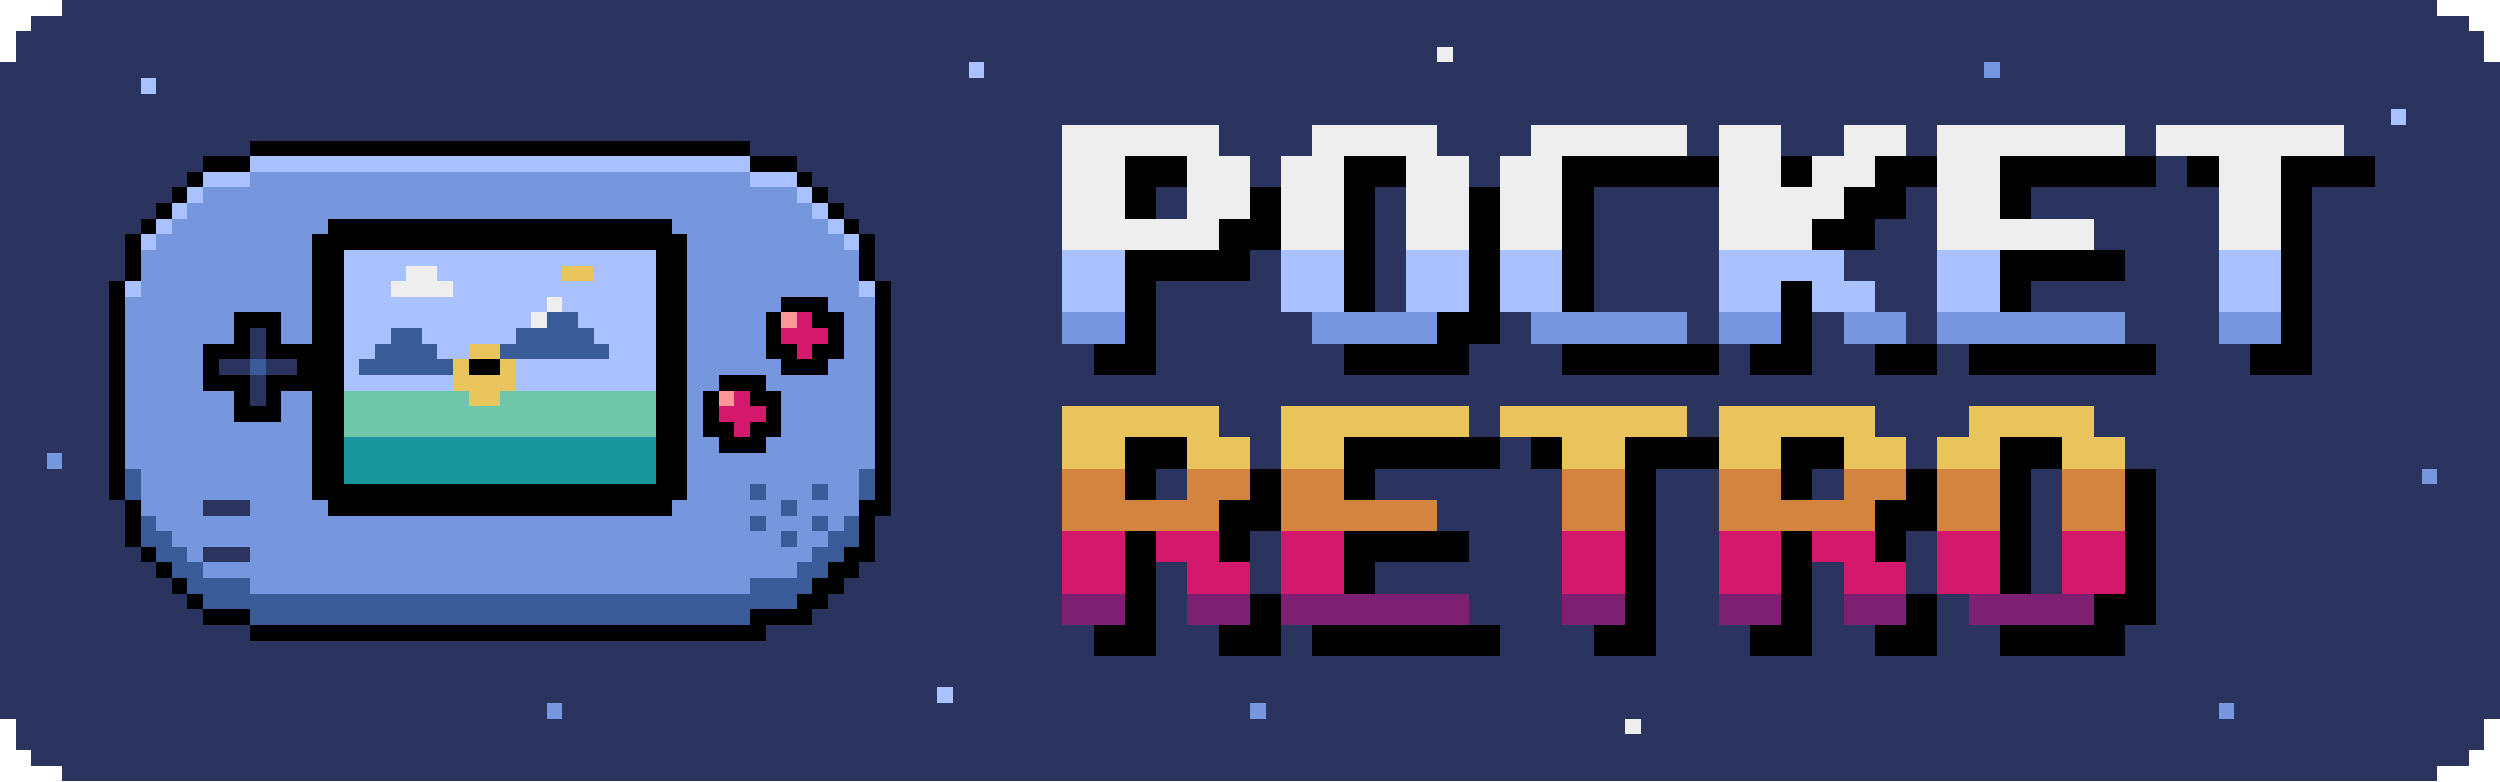
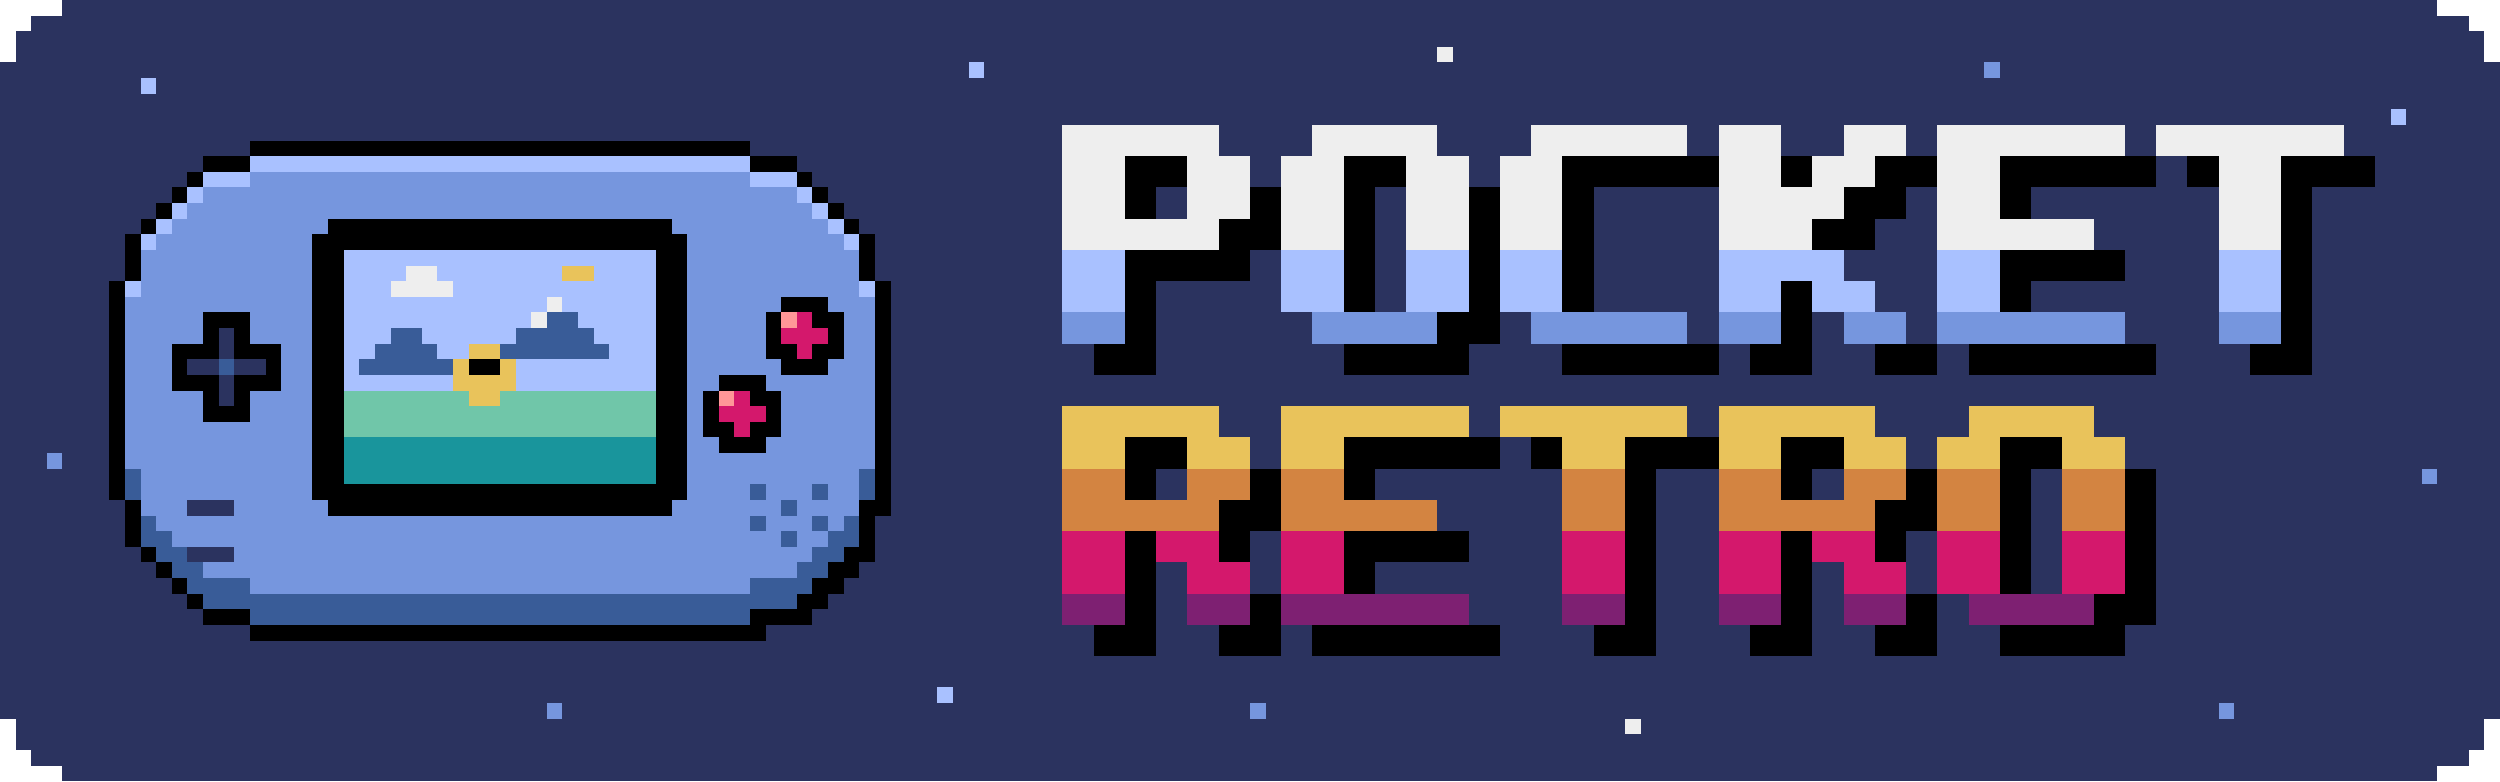
<svg xmlns="http://www.w3.org/2000/svg" viewBox="0 0 160 50" width="640" height="200" shape-rendering="crispEdges">
-   <path fill="#2b335f" d="M4 0h152v1h-152zM2 1h156v1h-156zM1 2h158v1h-158zM1 3h91v1h-91zM93 3h66v1h-66zM0 4h62v1h-62zM63 4h64v1h-64zM128 4h32v1h-32zM0 5h9v1h-9zM10 5h150v1h-150zM0 6h160v1h-160zM0 7h153v1h-153zM154 7h6v1h-6zM0 8h68v1h-68zM78 8h6v1h-6zM92 8h6v1h-6zM108 8h2v1h-2zM114 8h4v1h-4zM122 8h2v1h-2zM136 8h2v1h-2zM150 8h10v1h-10zM0 9h16v1h-16zM48 9h20v1h-20zM78 9h6v1h-6zM92 9h6v1h-6zM108 9h2v1h-2zM114 9h4v1h-4zM122 9h2v1h-2zM136 9h2v1h-2zM150 9h10v1h-10zM0 10h13v1h-13zM51 10h17v1h-17zM80 10h2v1h-2zM94 10h2v1h-2zM138 10h2v1h-2zM152 10h8v1h-8zM0 11h12v1h-12zM52 11h16v1h-16zM80 11h2v1h-2zM94 11h2v1h-2zM138 11h2v1h-2zM152 11h8v1h-8zM0 12h11v1h-11zM53 12h15v1h-15zM74 12h2v1h-2zM88 12h2v1h-2zM102 12h8v1h-8zM122 12h2v1h-2zM130 12h12v1h-12zM148 12h12v1h-12zM0 13h10v1h-10zM54 13h14v1h-14zM74 13h2v1h-2zM88 13h2v1h-2zM102 13h8v1h-8zM122 13h2v1h-2zM130 13h12v1h-12zM148 13h12v1h-12zM0 14h9v1h-9zM55 14h13v1h-13zM88 14h2v1h-2zM102 14h8v1h-8zM120 14h4v1h-4zM134 14h8v1h-8zM148 14h12v1h-12zM0 15h8v1h-8zM56 15h12v1h-12zM88 15h2v1h-2zM102 15h8v1h-8zM120 15h4v1h-4zM134 15h8v1h-8zM148 15h12v1h-12zM0 16h8v1h-8zM56 16h12v1h-12zM80 16h2v1h-2zM88 16h2v1h-2zM102 16h8v1h-8zM118 16h6v1h-6zM136 16h6v1h-6zM148 16h12v1h-12zM0 17h8v1h-8zM56 17h12v1h-12zM80 17h2v1h-2zM88 17h2v1h-2zM102 17h8v1h-8zM118 17h6v1h-6zM136 17h6v1h-6zM148 17h12v1h-12zM0 18h7v1h-7zM57 18h11v1h-11zM74 18h8v1h-8zM88 18h2v1h-2zM102 18h8v1h-8zM120 18h4v1h-4zM130 18h12v1h-12zM148 18h12v1h-12zM0 19h7v1h-7zM57 19h11v1h-11zM74 19h8v1h-8zM88 19h2v1h-2zM102 19h8v1h-8zM120 19h4v1h-4zM130 19h12v1h-12zM148 19h12v1h-12zM0 20h7v1h-7zM57 20h11v1h-11zM74 20h10v1h-10zM96 20h2v1h-2zM108 20h2v1h-2zM116 20h2v1h-2zM122 20h2v1h-2zM136 20h6v1h-6zM148 20h12v1h-12zM0 21h7v1h-7zM16 21h1v1h-1zM57 21h11v1h-11zM74 21h10v1h-10zM96 21h2v1h-2zM108 21h2v1h-2zM116 21h2v1h-2zM122 21h2v1h-2zM136 21h6v1h-6zM148 21h12v1h-12zM0 22h7v1h-7zM16 22h1v1h-1zM57 22h13v1h-13zM74 22h12v1h-12zM94 22h6v1h-6zM110 22h2v1h-2zM116 22h4v1h-4zM124 22h2v1h-2zM138 22h6v1h-6zM148 22h12v1h-12zM0 23h7v1h-7zM14 23h2v1h-2zM17 23h2v1h-2zM57 23h13v1h-13zM74 23h12v1h-12zM94 23h6v1h-6zM110 23h2v1h-2zM116 23h4v1h-4zM124 23h2v1h-2zM138 23h6v1h-6zM148 23h12v1h-12zM0 24h7v1h-7zM16 24h1v1h-1zM57 24h103v1h-103zM0 25h7v1h-7zM16 25h1v1h-1zM57 25h103v1h-103zM0 26h7v1h-7zM57 26h11v1h-11zM78 26h4v1h-4zM94 26h2v1h-2zM108 26h2v1h-2zM120 26h6v1h-6zM134 26h26v1h-26zM0 27h7v1h-7zM57 27h11v1h-11zM78 27h4v1h-4zM94 27h2v1h-2zM108 27h2v1h-2zM120 27h6v1h-6zM134 27h26v1h-26zM0 28h7v1h-7zM57 28h11v1h-11zM80 28h2v1h-2zM96 28h2v1h-2zM122 28h2v1h-2zM136 28h24v1h-24zM0 29h3v1h-3zM4 29h3v1h-3zM57 29h11v1h-11zM80 29h2v1h-2zM96 29h2v1h-2zM122 29h2v1h-2zM136 29h24v1h-24zM0 30h7v1h-7zM57 30h11v1h-11zM74 30h2v1h-2zM88 30h12v1h-12zM106 30h4v1h-4zM116 30h2v1h-2zM130 30h2v1h-2zM138 30h17v1h-17zM156 30h4v1h-4zM0 31h7v1h-7zM57 31h11v1h-11zM74 31h2v1h-2zM88 31h12v1h-12zM106 31h4v1h-4zM116 31h2v1h-2zM130 31h2v1h-2zM138 31h22v1h-22zM0 32h8v1h-8zM13 32h3v1h-3zM57 32h11v1h-11zM92 32h8v1h-8zM106 32h4v1h-4zM130 32h2v1h-2zM138 32h22v1h-22zM0 33h8v1h-8zM56 33h12v1h-12zM92 33h8v1h-8zM106 33h4v1h-4zM130 33h2v1h-2zM138 33h22v1h-22zM0 34h8v1h-8zM56 34h12v1h-12zM80 34h2v1h-2zM94 34h6v1h-6zM106 34h4v1h-4zM122 34h2v1h-2zM130 34h2v1h-2zM138 34h22v1h-22zM0 35h9v1h-9zM13 35h3v1h-3zM56 35h12v1h-12zM80 35h2v1h-2zM94 35h6v1h-6zM106 35h4v1h-4zM122 35h2v1h-2zM130 35h2v1h-2zM138 35h22v1h-22zM0 36h10v1h-10zM55 36h13v1h-13zM74 36h2v1h-2zM80 36h2v1h-2zM88 36h12v1h-12zM106 36h4v1h-4zM116 36h2v1h-2zM122 36h2v1h-2zM130 36h2v1h-2zM138 36h22v1h-22zM0 37h11v1h-11zM54 37h14v1h-14zM74 37h2v1h-2zM80 37h2v1h-2zM88 37h12v1h-12zM106 37h4v1h-4zM116 37h2v1h-2zM122 37h2v1h-2zM130 37h2v1h-2zM138 37h22v1h-22zM0 38h12v1h-12zM53 38h15v1h-15zM74 38h2v1h-2zM94 38h6v1h-6zM106 38h4v1h-4zM116 38h2v1h-2zM124 38h2v1h-2zM138 38h22v1h-22zM0 39h13v1h-13zM52 39h16v1h-16zM74 39h2v1h-2zM94 39h6v1h-6zM106 39h4v1h-4zM116 39h2v1h-2zM124 39h2v1h-2zM138 39h22v1h-22zM0 40h16v1h-16zM49 40h21v1h-21zM74 40h4v1h-4zM82 40h2v1h-2zM96 40h6v1h-6zM106 40h6v1h-6zM116 40h4v1h-4zM124 40h4v1h-4zM136 40h24v1h-24zM0 41h70v1h-70zM74 41h4v1h-4zM82 41h2v1h-2zM96 41h6v1h-6zM106 41h6v1h-6zM116 41h4v1h-4zM124 41h4v1h-4zM136 41h24v1h-24zM0 42h160v1h-160zM0 43h160v1h-160zM0 44h60v1h-60zM61 44h99v1h-99zM0 45h35v1h-35zM36 45h44v1h-44zM81 45h61v1h-61zM143 45h17v1h-17zM1 46h103v1h-103zM105 46h54v1h-54zM1 47h158v1h-158zM2 48h156v1h-156zM4 49h152v1h-152z" />
+   <path fill="#2b335f" d="M4 0h152v1h-152zM2 1h156v1h-156zM1 2h158v1h-158zM1 3h91v1h-91zM93 3h66v1h-66zM0 4h62v1h-62zM63 4h64v1h-64zM128 4h32v1h-32zM0 5h9v1h-9zM10 5h150v1h-150zM0 6h160v1h-160zM0 7h153v1h-153zM154 7h6v1h-6zM0 8h68v1h-68zM78 8h6v1h-6zM92 8h6v1h-6zM108 8h2v1h-2zM114 8h4v1h-4zM122 8h2v1h-2zM136 8h2v1h-2zM150 8h10v1h-10zM0 9h16v1h-16zM48 9h20v1h-20zM78 9h6v1h-6zM92 9h6v1h-6zM108 9h2v1h-2zM114 9h4v1h-4zM122 9h2v1h-2zM136 9h2v1h-2zM150 9h10v1h-10zM0 10h13v1h-13zM51 10h17v1h-17zM80 10h2v1h-2zM94 10h2v1h-2zM138 10h2v1h-2zM152 10h8v1h-8zM0 11h12v1h-12zM52 11h16v1h-16zM80 11h2v1h-2zM94 11h2v1h-2zM138 11h2v1h-2zM152 11h8v1h-8zM0 12h11v1h-11zM53 12h15v1h-15zM74 12h2v1h-2zM88 12h2v1h-2zM102 12h8v1h-8zM122 12h2v1h-2zM130 12h12v1h-12zM148 12h12v1h-12zM0 13h10v1h-10zM54 13h14v1h-14zM74 13h2v1h-2zM88 13h2v1h-2zM102 13h8v1h-8zM122 13h2v1h-2zM130 13h12v1h-12zM148 13h12v1h-12zM0 14h9v1h-9zM55 14h13v1h-13zM88 14h2v1h-2zM102 14h8v1h-8zM120 14h4v1h-4zM134 14h8v1h-8zM148 14h12v1h-12zM0 15h8v1h-8zM56 15h12v1h-12zM88 15h2v1h-2zM102 15h8v1h-8zM120 15h4v1h-4zM134 15h8v1h-8zM148 15h12v1h-12zM0 16h8v1h-8zM56 16h12v1h-12zM80 16h2v1h-2zM88 16h2v1h-2zM102 16h8v1h-8zM118 16h6v1h-6zM136 16h6v1h-6zM148 16h12v1h-12zM0 17h8v1h-8zM56 17h12v1h-12zM80 17h2v1h-2zM88 17h2v1h-2zM102 17h8v1h-8zM118 17h6v1h-6zM136 17h6v1h-6zM148 17h12v1h-12zM0 18h7v1h-7zM57 18h11v1h-11zM74 18h8v1h-8zM88 18h2v1h-2zM102 18h8v1h-8zM120 18h4v1h-4zM130 18h12v1h-12zM148 18h12v1h-12zM0 19h7v1h-7zM57 19h11v1h-11zM74 19h8v1h-8zM88 19h2v1h-2zM102 19h8v1h-8zM120 19h4v1h-4zM130 19h12v1h-12zM148 19h12v1h-12zM0 20h7v1h-7zM57 20h11v1h-11zM74 20h10v1h-10zM96 20h2v1h-2zM108 20h2v1h-2zM116 20h2v1h-2zM122 20h2v1h-2zM136 20h6v1h-6zM148 20h12v1h-12zM0 21h7v1h-7zM14 21h1v1h-1zM57 21h11v1h-11zM74 21h10v1h-10zM96 21h2v1h-2zM108 21h2v1h-2zM116 21h2v1h-2zM122 21h2v1h-2zM136 21h6v1h-6zM148 21h12v1h-12zM0 22h7v1h-7zM14 22h1v1h-1zM57 22h13v1h-13zM74 22h12v1h-12zM94 22h6v1h-6zM110 22h2v1h-2zM116 22h4v1h-4zM124 22h2v1h-2zM138 22h6v1h-6zM148 22h12v1h-12zM0 23h7v1h-7zM12 23h2v1h-2zM15 23h2v1h-2zM57 23h13v1h-13zM74 23h12v1h-12zM94 23h6v1h-6zM110 23h2v1h-2zM116 23h4v1h-4zM124 23h2v1h-2zM138 23h6v1h-6zM148 23h12v1h-12zM0 24h7v1h-7zM14 24h1v1h-1zM57 24h103v1h-103zM0 25h7v1h-7zM14 25h1v1h-1zM57 25h103v1h-103zM0 26h7v1h-7zM57 26h11v1h-11zM78 26h4v1h-4zM94 26h2v1h-2zM108 26h2v1h-2zM120 26h6v1h-6zM134 26h26v1h-26zM0 27h7v1h-7zM57 27h11v1h-11zM78 27h4v1h-4zM94 27h2v1h-2zM108 27h2v1h-2zM120 27h6v1h-6zM134 27h26v1h-26zM0 28h7v1h-7zM57 28h11v1h-11zM80 28h2v1h-2zM96 28h2v1h-2zM122 28h2v1h-2zM136 28h24v1h-24zM0 29h3v1h-3zM4 29h3v1h-3zM57 29h11v1h-11zM80 29h2v1h-2zM96 29h2v1h-2zM122 29h2v1h-2zM136 29h24v1h-24zM0 30h7v1h-7zM57 30h11v1h-11zM74 30h2v1h-2zM88 30h12v1h-12zM106 30h4v1h-4zM116 30h2v1h-2zM130 30h2v1h-2zM138 30h17v1h-17zM156 30h4v1h-4zM0 31h7v1h-7zM57 31h11v1h-11zM74 31h2v1h-2zM88 31h12v1h-12zM106 31h4v1h-4zM116 31h2v1h-2zM130 31h2v1h-2zM138 31h22v1h-22zM0 32h8v1h-8zM12 32h3v1h-3zM57 32h11v1h-11zM92 32h8v1h-8zM106 32h4v1h-4zM130 32h2v1h-2zM138 32h22v1h-22zM0 33h8v1h-8zM56 33h12v1h-12zM92 33h8v1h-8zM106 33h4v1h-4zM130 33h2v1h-2zM138 33h22v1h-22zM0 34h8v1h-8zM56 34h12v1h-12zM80 34h2v1h-2zM94 34h6v1h-6zM106 34h4v1h-4zM122 34h2v1h-2zM130 34h2v1h-2zM138 34h22v1h-22zM0 35h9v1h-9zM12 35h3v1h-3zM56 35h12v1h-12zM80 35h2v1h-2zM94 35h6v1h-6zM106 35h4v1h-4zM122 35h2v1h-2zM130 35h2v1h-2zM138 35h22v1h-22zM0 36h10v1h-10zM55 36h13v1h-13zM74 36h2v1h-2zM80 36h2v1h-2zM88 36h12v1h-12zM106 36h4v1h-4zM116 36h2v1h-2zM122 36h2v1h-2zM130 36h2v1h-2zM138 36h22v1h-22zM0 37h11v1h-11zM54 37h14v1h-14zM74 37h2v1h-2zM80 37h2v1h-2zM88 37h12v1h-12zM106 37h4v1h-4zM116 37h2v1h-2zM122 37h2v1h-2zM130 37h2v1h-2zM138 37h22v1h-22zM0 38h12v1h-12zM53 38h15v1h-15zM74 38h2v1h-2zM94 38h6v1h-6zM106 38h4v1h-4zM116 38h2v1h-2zM124 38h2v1h-2zM138 38h22v1h-22zM0 39h13v1h-13zM52 39h16v1h-16zM74 39h2v1h-2zM94 39h6v1h-6zM106 39h4v1h-4zM116 39h2v1h-2zM124 39h2v1h-2zM138 39h22v1h-22zM0 40h16v1h-16zM49 40h21v1h-21zM74 40h4v1h-4zM82 40h2v1h-2zM96 40h6v1h-6zM106 40h6v1h-6zM116 40h4v1h-4zM124 40h4v1h-4zM136 40h24v1h-24zM0 41h70v1h-70zM74 41h4v1h-4zM82 41h2v1h-2zM96 41h6v1h-6zM106 41h6v1h-6zM116 41h4v1h-4zM124 41h4v1h-4zM136 41h24v1h-24zM0 42h160v1h-160zM0 43h160v1h-160zM0 44h60v1h-60zM61 44h99v1h-99zM0 45h35v1h-35zM36 45h44v1h-44zM81 45h61v1h-61zM143 45h17v1h-17zM1 46h103v1h-103zM105 46h54v1h-54zM1 47h158v1h-158zM2 48h156v1h-156zM4 49h152v1h-152z" />
  <path fill="#eeeeee" d="M92 3h1v1h-1zM68 8h10v1h-10zM84 8h8v1h-8zM98 8h10v1h-10zM110 8h4v1h-4zM118 8h4v1h-4zM124 8h12v1h-12zM138 8h12v1h-12zM68 9h10v1h-10zM84 9h8v1h-8zM98 9h10v1h-10zM110 9h4v1h-4zM118 9h4v1h-4zM124 9h12v1h-12zM138 9h12v1h-12zM68 10h4v1h-4zM76 10h4v1h-4zM82 10h4v1h-4zM90 10h4v1h-4zM96 10h4v1h-4zM110 10h4v1h-4zM116 10h4v1h-4zM124 10h4v1h-4zM142 10h4v1h-4zM68 11h4v1h-4zM76 11h4v1h-4zM82 11h4v1h-4zM90 11h4v1h-4zM96 11h4v1h-4zM110 11h4v1h-4zM116 11h4v1h-4zM124 11h4v1h-4zM142 11h4v1h-4zM68 12h4v1h-4zM76 12h4v1h-4zM82 12h4v1h-4zM90 12h4v1h-4zM96 12h4v1h-4zM110 12h8v1h-8zM124 12h4v1h-4zM142 12h4v1h-4zM68 13h4v1h-4zM76 13h4v1h-4zM82 13h4v1h-4zM90 13h4v1h-4zM96 13h4v1h-4zM110 13h8v1h-8zM124 13h4v1h-4zM142 13h4v1h-4zM68 14h10v1h-10zM82 14h4v1h-4zM90 14h4v1h-4zM96 14h4v1h-4zM110 14h6v1h-6zM124 14h10v1h-10zM142 14h4v1h-4zM68 15h10v1h-10zM82 15h4v1h-4zM90 15h4v1h-4zM96 15h4v1h-4zM110 15h6v1h-6zM124 15h10v1h-10zM142 15h4v1h-4zM26 17h2v1h-2zM25 18h4v1h-4zM35 19h1v1h-1zM34 20h1v1h-1zM104 46h1v1h-1z" />
  <path fill="#a9c1ff" d="M62 4h1v1h-1zM9 5h1v1h-1zM153 7h1v1h-1zM16 10h32v1h-32zM13 11h3v1h-3zM48 11h3v1h-3zM12 12h1v1h-1zM51 12h1v1h-1zM11 13h1v1h-1zM52 13h1v1h-1zM10 14h1v1h-1zM53 14h1v1h-1zM9 15h1v1h-1zM54 15h1v1h-1zM22 16h20v1h-20zM68 16h4v1h-4zM82 16h4v1h-4zM90 16h4v1h-4zM96 16h4v1h-4zM110 16h8v1h-8zM124 16h4v1h-4zM142 16h4v1h-4zM22 17h4v1h-4zM28 17h8v1h-8zM38 17h4v1h-4zM68 17h4v1h-4zM82 17h4v1h-4zM90 17h4v1h-4zM96 17h4v1h-4zM110 17h8v1h-8zM124 17h4v1h-4zM142 17h4v1h-4zM8 18h1v1h-1zM22 18h3v1h-3zM29 18h13v1h-13zM55 18h1v1h-1zM68 18h4v1h-4zM82 18h4v1h-4zM90 18h4v1h-4zM96 18h4v1h-4zM110 18h4v1h-4zM116 18h4v1h-4zM124 18h4v1h-4zM142 18h4v1h-4zM22 19h13v1h-13zM36 19h6v1h-6zM68 19h4v1h-4zM82 19h4v1h-4zM90 19h4v1h-4zM96 19h4v1h-4zM110 19h4v1h-4zM116 19h4v1h-4zM124 19h4v1h-4zM142 19h4v1h-4zM22 20h12v1h-12zM37 20h5v1h-5zM22 21h3v1h-3zM27 21h6v1h-6zM38 21h4v1h-4zM22 22h2v1h-2zM28 22h2v1h-2zM39 22h3v1h-3zM22 23h1v1h-1zM33 23h9v1h-9zM22 24h7v1h-7zM33 24h9v1h-9zM60 44h1v1h-1z" />
-   <path fill="#7696de" d="M127 4h1v1h-1zM16 11h32v1h-32zM13 12h38v1h-38zM12 13h40v1h-40zM11 14h10v1h-10zM43 14h10v1h-10zM10 15h10v1h-10zM44 15h10v1h-10zM9 16h11v1h-11zM44 16h11v1h-11zM9 17h11v1h-11zM44 17h11v1h-11zM9 18h11v1h-11zM44 18h11v1h-11zM8 19h12v1h-12zM44 19h6v1h-6zM53 19h3v1h-3zM8 20h7v1h-7zM18 20h2v1h-2zM44 20h5v1h-5zM54 20h2v1h-2zM68 20h4v1h-4zM84 20h8v1h-8zM98 20h10v1h-10zM110 20h4v1h-4zM118 20h4v1h-4zM124 20h12v1h-12zM142 20h4v1h-4zM8 21h7v1h-7zM18 21h2v1h-2zM44 21h5v1h-5zM54 21h2v1h-2zM68 21h4v1h-4zM84 21h8v1h-8zM98 21h10v1h-10zM110 21h4v1h-4zM118 21h4v1h-4zM124 21h12v1h-12zM142 21h4v1h-4zM8 22h5v1h-5zM44 22h5v1h-5zM54 22h2v1h-2zM8 23h5v1h-5zM44 23h6v1h-6zM53 23h3v1h-3zM8 24h5v1h-5zM44 24h2v1h-2zM49 24h7v1h-7zM8 25h7v1h-7zM18 25h2v1h-2zM44 25h1v1h-1zM50 25h6v1h-6zM8 26h7v1h-7zM18 26h2v1h-2zM44 26h1v1h-1zM50 26h6v1h-6zM8 27h12v1h-12zM44 27h1v1h-1zM50 27h6v1h-6zM8 28h12v1h-12zM44 28h2v1h-2zM49 28h7v1h-7zM3 29h1v1h-1zM8 29h12v1h-12zM44 29h12v1h-12zM9 30h11v1h-11zM44 30h11v1h-11zM155 30h1v1h-1zM9 31h11v1h-11zM44 31h4v1h-4zM49 31h3v1h-3zM53 31h2v1h-2zM9 32h4v1h-4zM16 32h5v1h-5zM43 32h7v1h-7zM51 32h4v1h-4zM10 33h38v1h-38zM49 33h3v1h-3zM53 33h1v1h-1zM11 34h39v1h-39zM51 34h2v1h-2zM12 35h1v1h-1zM16 35h36v1h-36zM13 36h38v1h-38zM16 37h32v1h-32zM35 45h1v1h-1zM80 45h1v1h-1zM142 45h1v1h-1z" />
-   <path fill="#000000" d="M16 9h32v1h-32zM13 10h3v1h-3zM48 10h3v1h-3zM72 10h4v1h-4zM86 10h4v1h-4zM100 10h10v1h-10zM114 10h2v1h-2zM120 10h4v1h-4zM128 10h10v1h-10zM140 10h2v1h-2zM146 10h6v1h-6zM12 11h1v1h-1zM51 11h1v1h-1zM72 11h4v1h-4zM86 11h4v1h-4zM100 11h10v1h-10zM114 11h2v1h-2zM120 11h4v1h-4zM128 11h10v1h-10zM140 11h2v1h-2zM146 11h6v1h-6zM11 12h1v1h-1zM52 12h1v1h-1zM72 12h2v1h-2zM80 12h2v1h-2zM86 12h2v1h-2zM94 12h2v1h-2zM100 12h2v1h-2zM118 12h4v1h-4zM128 12h2v1h-2zM146 12h2v1h-2zM10 13h1v1h-1zM53 13h1v1h-1zM72 13h2v1h-2zM80 13h2v1h-2zM86 13h2v1h-2zM94 13h2v1h-2zM100 13h2v1h-2zM118 13h4v1h-4zM128 13h2v1h-2zM146 13h2v1h-2zM9 14h1v1h-1zM21 14h22v1h-22zM54 14h1v1h-1zM78 14h4v1h-4zM86 14h2v1h-2zM94 14h2v1h-2zM100 14h2v1h-2zM116 14h4v1h-4zM146 14h2v1h-2zM8 15h1v1h-1zM20 15h24v1h-24zM55 15h1v1h-1zM78 15h4v1h-4zM86 15h2v1h-2zM94 15h2v1h-2zM100 15h2v1h-2zM116 15h4v1h-4zM146 15h2v1h-2zM8 16h1v1h-1zM20 16h2v1h-2zM42 16h2v1h-2zM55 16h1v1h-1zM72 16h8v1h-8zM86 16h2v1h-2zM94 16h2v1h-2zM100 16h2v1h-2zM128 16h8v1h-8zM146 16h2v1h-2zM8 17h1v1h-1zM20 17h2v1h-2zM42 17h2v1h-2zM55 17h1v1h-1zM72 17h8v1h-8zM86 17h2v1h-2zM94 17h2v1h-2zM100 17h2v1h-2zM128 17h8v1h-8zM146 17h2v1h-2zM7 18h1v1h-1zM20 18h2v1h-2zM42 18h2v1h-2zM56 18h1v1h-1zM72 18h2v1h-2zM86 18h2v1h-2zM94 18h2v1h-2zM100 18h2v1h-2zM114 18h2v1h-2zM128 18h2v1h-2zM146 18h2v1h-2zM7 19h1v1h-1zM20 19h2v1h-2zM42 19h2v1h-2zM50 19h3v1h-3zM56 19h1v1h-1zM72 19h2v1h-2zM86 19h2v1h-2zM94 19h2v1h-2zM100 19h2v1h-2zM114 19h2v1h-2zM128 19h2v1h-2zM146 19h2v1h-2zM7 20h1v1h-1zM15 20h3v1h-3zM20 20h2v1h-2zM42 20h2v1h-2zM49 20h1v1h-1zM52 20h2v1h-2zM56 20h1v1h-1zM72 20h2v1h-2zM92 20h4v1h-4zM114 20h2v1h-2zM146 20h2v1h-2zM7 21h1v1h-1zM15 21h1v1h-1zM17 21h1v1h-1zM20 21h2v1h-2zM42 21h2v1h-2zM49 21h1v1h-1zM53 21h1v1h-1zM56 21h1v1h-1zM72 21h2v1h-2zM92 21h4v1h-4zM114 21h2v1h-2zM146 21h2v1h-2zM7 22h1v1h-1zM13 22h3v1h-3zM17 22h5v1h-5zM42 22h2v1h-2zM49 22h2v1h-2zM52 22h2v1h-2zM56 22h1v1h-1zM70 22h4v1h-4zM86 22h8v1h-8zM100 22h10v1h-10zM112 22h4v1h-4zM120 22h4v1h-4zM126 22h12v1h-12zM144 22h4v1h-4zM7 23h1v1h-1zM13 23h1v1h-1zM19 23h3v1h-3zM30 23h2v1h-2zM42 23h2v1h-2zM50 23h3v1h-3zM56 23h1v1h-1zM70 23h4v1h-4zM86 23h8v1h-8zM100 23h10v1h-10zM112 23h4v1h-4zM120 23h4v1h-4zM126 23h12v1h-12zM144 23h4v1h-4zM7 24h1v1h-1zM13 24h3v1h-3zM17 24h5v1h-5zM42 24h2v1h-2zM46 24h3v1h-3zM56 24h1v1h-1zM7 25h1v1h-1zM15 25h1v1h-1zM17 25h1v1h-1zM20 25h2v1h-2zM42 25h2v1h-2zM45 25h1v1h-1zM48 25h2v1h-2zM56 25h1v1h-1zM7 26h1v1h-1zM15 26h3v1h-3zM20 26h2v1h-2zM42 26h2v1h-2zM45 26h1v1h-1zM49 26h1v1h-1zM56 26h1v1h-1zM7 27h1v1h-1zM20 27h2v1h-2zM42 27h2v1h-2zM45 27h2v1h-2zM48 27h2v1h-2zM56 27h1v1h-1zM7 28h1v1h-1zM20 28h2v1h-2zM42 28h2v1h-2zM46 28h3v1h-3zM56 28h1v1h-1zM72 28h4v1h-4zM86 28h10v1h-10zM98 28h2v1h-2zM104 28h6v1h-6zM114 28h4v1h-4zM128 28h4v1h-4zM7 29h1v1h-1zM20 29h2v1h-2zM42 29h2v1h-2zM56 29h1v1h-1zM72 29h4v1h-4zM86 29h10v1h-10zM98 29h2v1h-2zM104 29h6v1h-6zM114 29h4v1h-4zM128 29h4v1h-4zM7 30h1v1h-1zM20 30h2v1h-2zM42 30h2v1h-2zM56 30h1v1h-1zM72 30h2v1h-2zM80 30h2v1h-2zM86 30h2v1h-2zM104 30h2v1h-2zM114 30h2v1h-2zM122 30h2v1h-2zM128 30h2v1h-2zM136 30h2v1h-2zM7 31h1v1h-1zM20 31h24v1h-24zM56 31h1v1h-1zM72 31h2v1h-2zM80 31h2v1h-2zM86 31h2v1h-2zM104 31h2v1h-2zM114 31h2v1h-2zM122 31h2v1h-2zM128 31h2v1h-2zM136 31h2v1h-2zM8 32h1v1h-1zM21 32h22v1h-22zM55 32h2v1h-2zM78 32h4v1h-4zM104 32h2v1h-2zM120 32h4v1h-4zM128 32h2v1h-2zM136 32h2v1h-2zM8 33h1v1h-1zM55 33h1v1h-1zM78 33h4v1h-4zM104 33h2v1h-2zM120 33h4v1h-4zM128 33h2v1h-2zM136 33h2v1h-2zM8 34h1v1h-1zM55 34h1v1h-1zM72 34h2v1h-2zM78 34h2v1h-2zM86 34h8v1h-8zM104 34h2v1h-2zM114 34h2v1h-2zM120 34h2v1h-2zM128 34h2v1h-2zM136 34h2v1h-2zM9 35h1v1h-1zM54 35h2v1h-2zM72 35h2v1h-2zM78 35h2v1h-2zM86 35h8v1h-8zM104 35h2v1h-2zM114 35h2v1h-2zM120 35h2v1h-2zM128 35h2v1h-2zM136 35h2v1h-2zM10 36h1v1h-1zM53 36h2v1h-2zM72 36h2v1h-2zM86 36h2v1h-2zM104 36h2v1h-2zM114 36h2v1h-2zM128 36h2v1h-2zM136 36h2v1h-2zM11 37h1v1h-1zM52 37h2v1h-2zM72 37h2v1h-2zM86 37h2v1h-2zM104 37h2v1h-2zM114 37h2v1h-2zM128 37h2v1h-2zM136 37h2v1h-2zM12 38h1v1h-1zM51 38h2v1h-2zM72 38h2v1h-2zM80 38h2v1h-2zM104 38h2v1h-2zM114 38h2v1h-2zM122 38h2v1h-2zM134 38h4v1h-4zM13 39h3v1h-3zM48 39h4v1h-4zM72 39h2v1h-2zM80 39h2v1h-2zM104 39h2v1h-2zM114 39h2v1h-2zM122 39h2v1h-2zM134 39h4v1h-4zM16 40h33v1h-33zM70 40h4v1h-4zM78 40h4v1h-4zM84 40h12v1h-12zM102 40h4v1h-4zM112 40h4v1h-4zM120 40h4v1h-4zM128 40h8v1h-8zM70 41h4v1h-4zM78 41h4v1h-4zM84 41h12v1h-12zM102 41h4v1h-4zM112 41h4v1h-4zM120 41h4v1h-4zM128 41h8v1h-8z" />
+   <path fill="#7696de" d="M127 4h1v1h-1zM16 11h32v1h-32zM13 12h38v1h-38zM12 13h40v1h-40zM11 14h10v1h-10zM43 14h10v1h-10zM10 15h10v1h-10zM44 15h10v1h-10zM9 16h11v1h-11zM44 16h11v1h-11zM9 17h11v1h-11zM44 17h11v1h-11zM9 18h11v1h-11zM44 18h11v1h-11zM8 19h12v1h-12zM44 19h6v1h-6zM53 19h3v1h-3zM8 20h5v1h-5zM16 20h4v1h-4zM44 20h5v1h-5zM54 20h2v1h-2zM68 20h4v1h-4zM84 20h8v1h-8zM98 20h10v1h-10zM110 20h4v1h-4zM118 20h4v1h-4zM124 20h12v1h-12zM142 20h4v1h-4zM8 21h5v1h-5zM16 21h4v1h-4zM44 21h5v1h-5zM54 21h2v1h-2zM68 21h4v1h-4zM84 21h8v1h-8zM98 21h10v1h-10zM110 21h4v1h-4zM118 21h4v1h-4zM124 21h12v1h-12zM142 21h4v1h-4zM8 22h3v1h-3zM18 22h2v1h-2zM44 22h5v1h-5zM54 22h2v1h-2zM8 23h3v1h-3zM18 23h2v1h-2zM44 23h6v1h-6zM53 23h3v1h-3zM8 24h3v1h-3zM18 24h2v1h-2zM44 24h2v1h-2zM49 24h7v1h-7zM8 25h5v1h-5zM16 25h4v1h-4zM44 25h1v1h-1zM50 25h6v1h-6zM8 26h5v1h-5zM16 26h4v1h-4zM44 26h1v1h-1zM50 26h6v1h-6zM8 27h12v1h-12zM44 27h1v1h-1zM50 27h6v1h-6zM8 28h12v1h-12zM44 28h2v1h-2zM49 28h7v1h-7zM3 29h1v1h-1zM8 29h12v1h-12zM44 29h12v1h-12zM9 30h11v1h-11zM44 30h11v1h-11zM155 30h1v1h-1zM9 31h11v1h-11zM44 31h4v1h-4zM49 31h3v1h-3zM53 31h2v1h-2zM9 32h3v1h-3zM15 32h6v1h-6zM43 32h7v1h-7zM51 32h4v1h-4zM10 33h38v1h-38zM49 33h3v1h-3zM53 33h1v1h-1zM11 34h39v1h-39zM51 34h2v1h-2zM15 35h37v1h-37zM13 36h38v1h-38zM16 37h32v1h-32zM35 45h1v1h-1zM80 45h1v1h-1zM142 45h1v1h-1z" />
+   <path fill="#000000" d="M16 9h32v1h-32zM13 10h3v1h-3zM48 10h3v1h-3zM72 10h4v1h-4zM86 10h4v1h-4zM100 10h10v1h-10zM114 10h2v1h-2zM120 10h4v1h-4zM128 10h10v1h-10zM140 10h2v1h-2zM146 10h6v1h-6zM12 11h1v1h-1zM51 11h1v1h-1zM72 11h4v1h-4zM86 11h4v1h-4zM100 11h10v1h-10zM114 11h2v1h-2zM120 11h4v1h-4zM128 11h10v1h-10zM140 11h2v1h-2zM146 11h6v1h-6zM11 12h1v1h-1zM52 12h1v1h-1zM72 12h2v1h-2zM80 12h2v1h-2zM86 12h2v1h-2zM94 12h2v1h-2zM100 12h2v1h-2zM118 12h4v1h-4zM128 12h2v1h-2zM146 12h2v1h-2zM10 13h1v1h-1zM53 13h1v1h-1zM72 13h2v1h-2zM80 13h2v1h-2zM86 13h2v1h-2zM94 13h2v1h-2zM100 13h2v1h-2zM118 13h4v1h-4zM128 13h2v1h-2zM146 13h2v1h-2zM9 14h1v1h-1zM21 14h22v1h-22zM54 14h1v1h-1zM78 14h4v1h-4zM86 14h2v1h-2zM94 14h2v1h-2zM100 14h2v1h-2zM116 14h4v1h-4zM146 14h2v1h-2zM8 15h1v1h-1zM20 15h24v1h-24zM55 15h1v1h-1zM78 15h4v1h-4zM86 15h2v1h-2zM94 15h2v1h-2zM100 15h2v1h-2zM116 15h4v1h-4zM146 15h2v1h-2zM8 16h1v1h-1zM20 16h2v1h-2zM42 16h2v1h-2zM55 16h1v1h-1zM72 16h8v1h-8zM86 16h2v1h-2zM94 16h2v1h-2zM100 16h2v1h-2zM128 16h8v1h-8zM146 16h2v1h-2zM8 17h1v1h-1zM20 17h2v1h-2zM42 17h2v1h-2zM55 17h1v1h-1zM72 17h8v1h-8zM86 17h2v1h-2zM94 17h2v1h-2zM100 17h2v1h-2zM128 17h8v1h-8zM146 17h2v1h-2zM7 18h1v1h-1zM20 18h2v1h-2zM42 18h2v1h-2zM56 18h1v1h-1zM72 18h2v1h-2zM86 18h2v1h-2zM94 18h2v1h-2zM100 18h2v1h-2zM114 18h2v1h-2zM128 18h2v1h-2zM146 18h2v1h-2zM7 19h1v1h-1zM20 19h2v1h-2zM42 19h2v1h-2zM50 19h3v1h-3zM56 19h1v1h-1zM72 19h2v1h-2zM86 19h2v1h-2zM94 19h2v1h-2zM100 19h2v1h-2zM114 19h2v1h-2zM128 19h2v1h-2zM146 19h2v1h-2zM7 20h1v1h-1zM13 20h3v1h-3zM20 20h2v1h-2zM42 20h2v1h-2zM49 20h1v1h-1zM52 20h2v1h-2zM56 20h1v1h-1zM72 20h2v1h-2zM92 20h4v1h-4zM114 20h2v1h-2zM146 20h2v1h-2zM7 21h1v1h-1zM13 21h1v1h-1zM15 21h1v1h-1zM20 21h2v1h-2zM42 21h2v1h-2zM49 21h1v1h-1zM53 21h1v1h-1zM56 21h1v1h-1zM72 21h2v1h-2zM92 21h4v1h-4zM114 21h2v1h-2zM146 21h2v1h-2zM7 22h1v1h-1zM11 22h3v1h-3zM15 22h3v1h-3zM20 22h2v1h-2zM42 22h2v1h-2zM49 22h2v1h-2zM52 22h2v1h-2zM56 22h1v1h-1zM70 22h4v1h-4zM86 22h8v1h-8zM100 22h10v1h-10zM112 22h4v1h-4zM120 22h4v1h-4zM126 22h12v1h-12zM144 22h4v1h-4zM7 23h1v1h-1zM11 23h1v1h-1zM17 23h1v1h-1zM20 23h2v1h-2zM30 23h2v1h-2zM42 23h2v1h-2zM50 23h3v1h-3zM56 23h1v1h-1zM70 23h4v1h-4zM86 23h8v1h-8zM100 23h10v1h-10zM112 23h4v1h-4zM120 23h4v1h-4zM126 23h12v1h-12zM144 23h4v1h-4zM7 24h1v1h-1zM11 24h3v1h-3zM15 24h3v1h-3zM20 24h2v1h-2zM42 24h2v1h-2zM46 24h3v1h-3zM56 24h1v1h-1zM7 25h1v1h-1zM13 25h1v1h-1zM15 25h1v1h-1zM20 25h2v1h-2zM42 25h2v1h-2zM45 25h1v1h-1zM48 25h2v1h-2zM56 25h1v1h-1zM7 26h1v1h-1zM13 26h3v1h-3zM20 26h2v1h-2zM42 26h2v1h-2zM45 26h1v1h-1zM49 26h1v1h-1zM56 26h1v1h-1zM7 27h1v1h-1zM20 27h2v1h-2zM42 27h2v1h-2zM45 27h2v1h-2zM48 27h2v1h-2zM56 27h1v1h-1zM7 28h1v1h-1zM20 28h2v1h-2zM42 28h2v1h-2zM46 28h3v1h-3zM56 28h1v1h-1zM72 28h4v1h-4zM86 28h10v1h-10zM98 28h2v1h-2zM104 28h6v1h-6zM114 28h4v1h-4zM128 28h4v1h-4zM7 29h1v1h-1zM20 29h2v1h-2zM42 29h2v1h-2zM56 29h1v1h-1zM72 29h4v1h-4zM86 29h10v1h-10zM98 29h2v1h-2zM104 29h6v1h-6zM114 29h4v1h-4zM128 29h4v1h-4zM7 30h1v1h-1zM20 30h2v1h-2zM42 30h2v1h-2zM56 30h1v1h-1zM72 30h2v1h-2zM80 30h2v1h-2zM86 30h2v1h-2zM104 30h2v1h-2zM114 30h2v1h-2zM122 30h2v1h-2zM128 30h2v1h-2zM136 30h2v1h-2zM7 31h1v1h-1zM20 31h24v1h-24zM56 31h1v1h-1zM72 31h2v1h-2zM80 31h2v1h-2zM86 31h2v1h-2zM104 31h2v1h-2zM114 31h2v1h-2zM122 31h2v1h-2zM128 31h2v1h-2zM136 31h2v1h-2zM8 32h1v1h-1zM21 32h22v1h-22zM55 32h2v1h-2zM78 32h4v1h-4zM104 32h2v1h-2zM120 32h4v1h-4zM128 32h2v1h-2zM136 32h2v1h-2zM8 33h1v1h-1zM55 33h1v1h-1zM78 33h4v1h-4zM104 33h2v1h-2zM120 33h4v1h-4zM128 33h2v1h-2zM136 33h2v1h-2zM8 34h1v1h-1zM55 34h1v1h-1zM72 34h2v1h-2zM78 34h2v1h-2zM86 34h8v1h-8zM104 34h2v1h-2zM114 34h2v1h-2zM120 34h2v1h-2zM128 34h2v1h-2zM136 34h2v1h-2zM9 35h1v1h-1zM54 35h2v1h-2zM72 35h2v1h-2zM78 35h2v1h-2zM86 35h8v1h-8zM104 35h2v1h-2zM114 35h2v1h-2zM120 35h2v1h-2zM128 35h2v1h-2zM136 35h2v1h-2zM10 36h1v1h-1zM53 36h2v1h-2zM72 36h2v1h-2zM86 36h2v1h-2zM104 36h2v1h-2zM114 36h2v1h-2zM128 36h2v1h-2zM136 36h2v1h-2zM11 37h1v1h-1zM52 37h2v1h-2zM72 37h2v1h-2zM86 37h2v1h-2zM104 37h2v1h-2zM114 37h2v1h-2zM128 37h2v1h-2zM136 37h2v1h-2zM12 38h1v1h-1zM51 38h2v1h-2zM72 38h2v1h-2zM80 38h2v1h-2zM104 38h2v1h-2zM114 38h2v1h-2zM122 38h2v1h-2zM134 38h4v1h-4zM13 39h3v1h-3zM48 39h4v1h-4zM72 39h2v1h-2zM80 39h2v1h-2zM104 39h2v1h-2zM114 39h2v1h-2zM122 39h2v1h-2zM134 39h4v1h-4zM16 40h33v1h-33zM70 40h4v1h-4zM78 40h4v1h-4zM84 40h12v1h-12zM102 40h4v1h-4zM112 40h4v1h-4zM120 40h4v1h-4zM128 40h8v1h-8zM70 41h4v1h-4zM78 41h4v1h-4zM84 41h12v1h-12zM102 41h4v1h-4zM112 41h4v1h-4zM120 41h4v1h-4zM128 41h8v1h-8z" />
  <path fill="#e9c35b" d="M36 17h2v1h-2zM30 22h2v1h-2zM29 23h1v1h-1zM32 23h1v1h-1zM29 24h4v1h-4zM30 25h2v1h-2zM68 26h10v1h-10zM82 26h12v1h-12zM96 26h12v1h-12zM110 26h10v1h-10zM126 26h8v1h-8zM68 27h10v1h-10zM82 27h12v1h-12zM96 27h12v1h-12zM110 27h10v1h-10zM126 27h8v1h-8zM68 28h4v1h-4zM76 28h4v1h-4zM82 28h4v1h-4zM100 28h4v1h-4zM110 28h4v1h-4zM118 28h4v1h-4zM124 28h4v1h-4zM132 28h4v1h-4zM68 29h4v1h-4zM76 29h4v1h-4zM82 29h4v1h-4zM100 29h4v1h-4zM110 29h4v1h-4zM118 29h4v1h-4zM124 29h4v1h-4zM132 29h4v1h-4z" />
-   <path fill="#395c98" d="M35 20h2v1h-2zM25 21h2v1h-2zM33 21h5v1h-5zM24 22h4v1h-4zM32 22h7v1h-7zM16 23h1v1h-1zM23 23h6v1h-6zM8 30h1v1h-1zM55 30h1v1h-1zM8 31h1v1h-1zM48 31h1v1h-1zM52 31h1v1h-1zM55 31h1v1h-1zM50 32h1v1h-1zM9 33h1v1h-1zM48 33h1v1h-1zM52 33h1v1h-1zM54 33h1v1h-1zM9 34h2v1h-2zM50 34h1v1h-1zM53 34h2v1h-2zM10 35h2v1h-2zM52 35h2v1h-2zM11 36h2v1h-2zM51 36h2v1h-2zM12 37h4v1h-4zM48 37h4v1h-4zM13 38h38v1h-38zM16 39h32v1h-32z" />
+   <path fill="#395c98" d="M35 20h2v1h-2zM25 21h2v1h-2zM33 21h5v1h-5zM24 22h4v1h-4zM32 22h7v1h-7zM14 23h1v1h-1zM23 23h6v1h-6zM8 30h1v1h-1zM55 30h1v1h-1zM8 31h1v1h-1zM48 31h1v1h-1zM52 31h1v1h-1zM55 31h1v1h-1zM50 32h1v1h-1zM9 33h1v1h-1zM48 33h1v1h-1zM52 33h1v1h-1zM54 33h1v1h-1zM9 34h2v1h-2zM50 34h1v1h-1zM53 34h2v1h-2zM10 35h2v1h-2zM52 35h2v1h-2zM11 36h2v1h-2zM51 36h2v1h-2zM12 37h4v1h-4zM48 37h4v1h-4zM13 38h38v1h-38zM16 39h32v1h-32z" />
  <path fill="#ff9798" d="M50 20h1v1h-1zM46 25h1v1h-1z" />
  <path fill="#d4186c" d="M51 20h1v1h-1zM50 21h3v1h-3zM51 22h1v1h-1zM47 25h1v1h-1zM46 26h3v1h-3zM47 27h1v1h-1zM68 34h4v1h-4zM74 34h4v1h-4zM82 34h4v1h-4zM100 34h4v1h-4zM110 34h4v1h-4zM116 34h4v1h-4zM124 34h4v1h-4zM132 34h4v1h-4zM68 35h4v1h-4zM74 35h4v1h-4zM82 35h4v1h-4zM100 35h4v1h-4zM110 35h4v1h-4zM116 35h4v1h-4zM124 35h4v1h-4zM132 35h4v1h-4zM68 36h4v1h-4zM76 36h4v1h-4zM82 36h4v1h-4zM100 36h4v1h-4zM110 36h4v1h-4zM118 36h4v1h-4zM124 36h4v1h-4zM132 36h4v1h-4zM68 37h4v1h-4zM76 37h4v1h-4zM82 37h4v1h-4zM100 37h4v1h-4zM110 37h4v1h-4zM118 37h4v1h-4zM124 37h4v1h-4zM132 37h4v1h-4z" />
  <path fill="#70c6a9" d="M22 25h8v1h-8zM32 25h10v1h-10zM22 26h20v1h-20zM22 27h20v1h-20z" />
  <path fill="#19959c" d="M22 28h20v1h-20zM22 29h20v1h-20zM22 30h20v1h-20z" />
  <path fill="#d38441" d="M68 30h4v1h-4zM76 30h4v1h-4zM82 30h4v1h-4zM100 30h4v1h-4zM110 30h4v1h-4zM118 30h4v1h-4zM124 30h4v1h-4zM132 30h4v1h-4zM68 31h4v1h-4zM76 31h4v1h-4zM82 31h4v1h-4zM100 31h4v1h-4zM110 31h4v1h-4zM118 31h4v1h-4zM124 31h4v1h-4zM132 31h4v1h-4zM68 32h10v1h-10zM82 32h10v1h-10zM100 32h4v1h-4zM110 32h10v1h-10zM124 32h4v1h-4zM132 32h4v1h-4zM68 33h10v1h-10zM82 33h10v1h-10zM100 33h4v1h-4zM110 33h10v1h-10zM124 33h4v1h-4zM132 33h4v1h-4z" />
  <path fill="#7e2072" d="M68 38h4v1h-4zM76 38h4v1h-4zM82 38h12v1h-12zM100 38h4v1h-4zM110 38h4v1h-4zM118 38h4v1h-4zM126 38h8v1h-8zM68 39h4v1h-4zM76 39h4v1h-4zM82 39h12v1h-12zM100 39h4v1h-4zM110 39h4v1h-4zM118 39h4v1h-4zM126 39h8v1h-8z" />
</svg>
